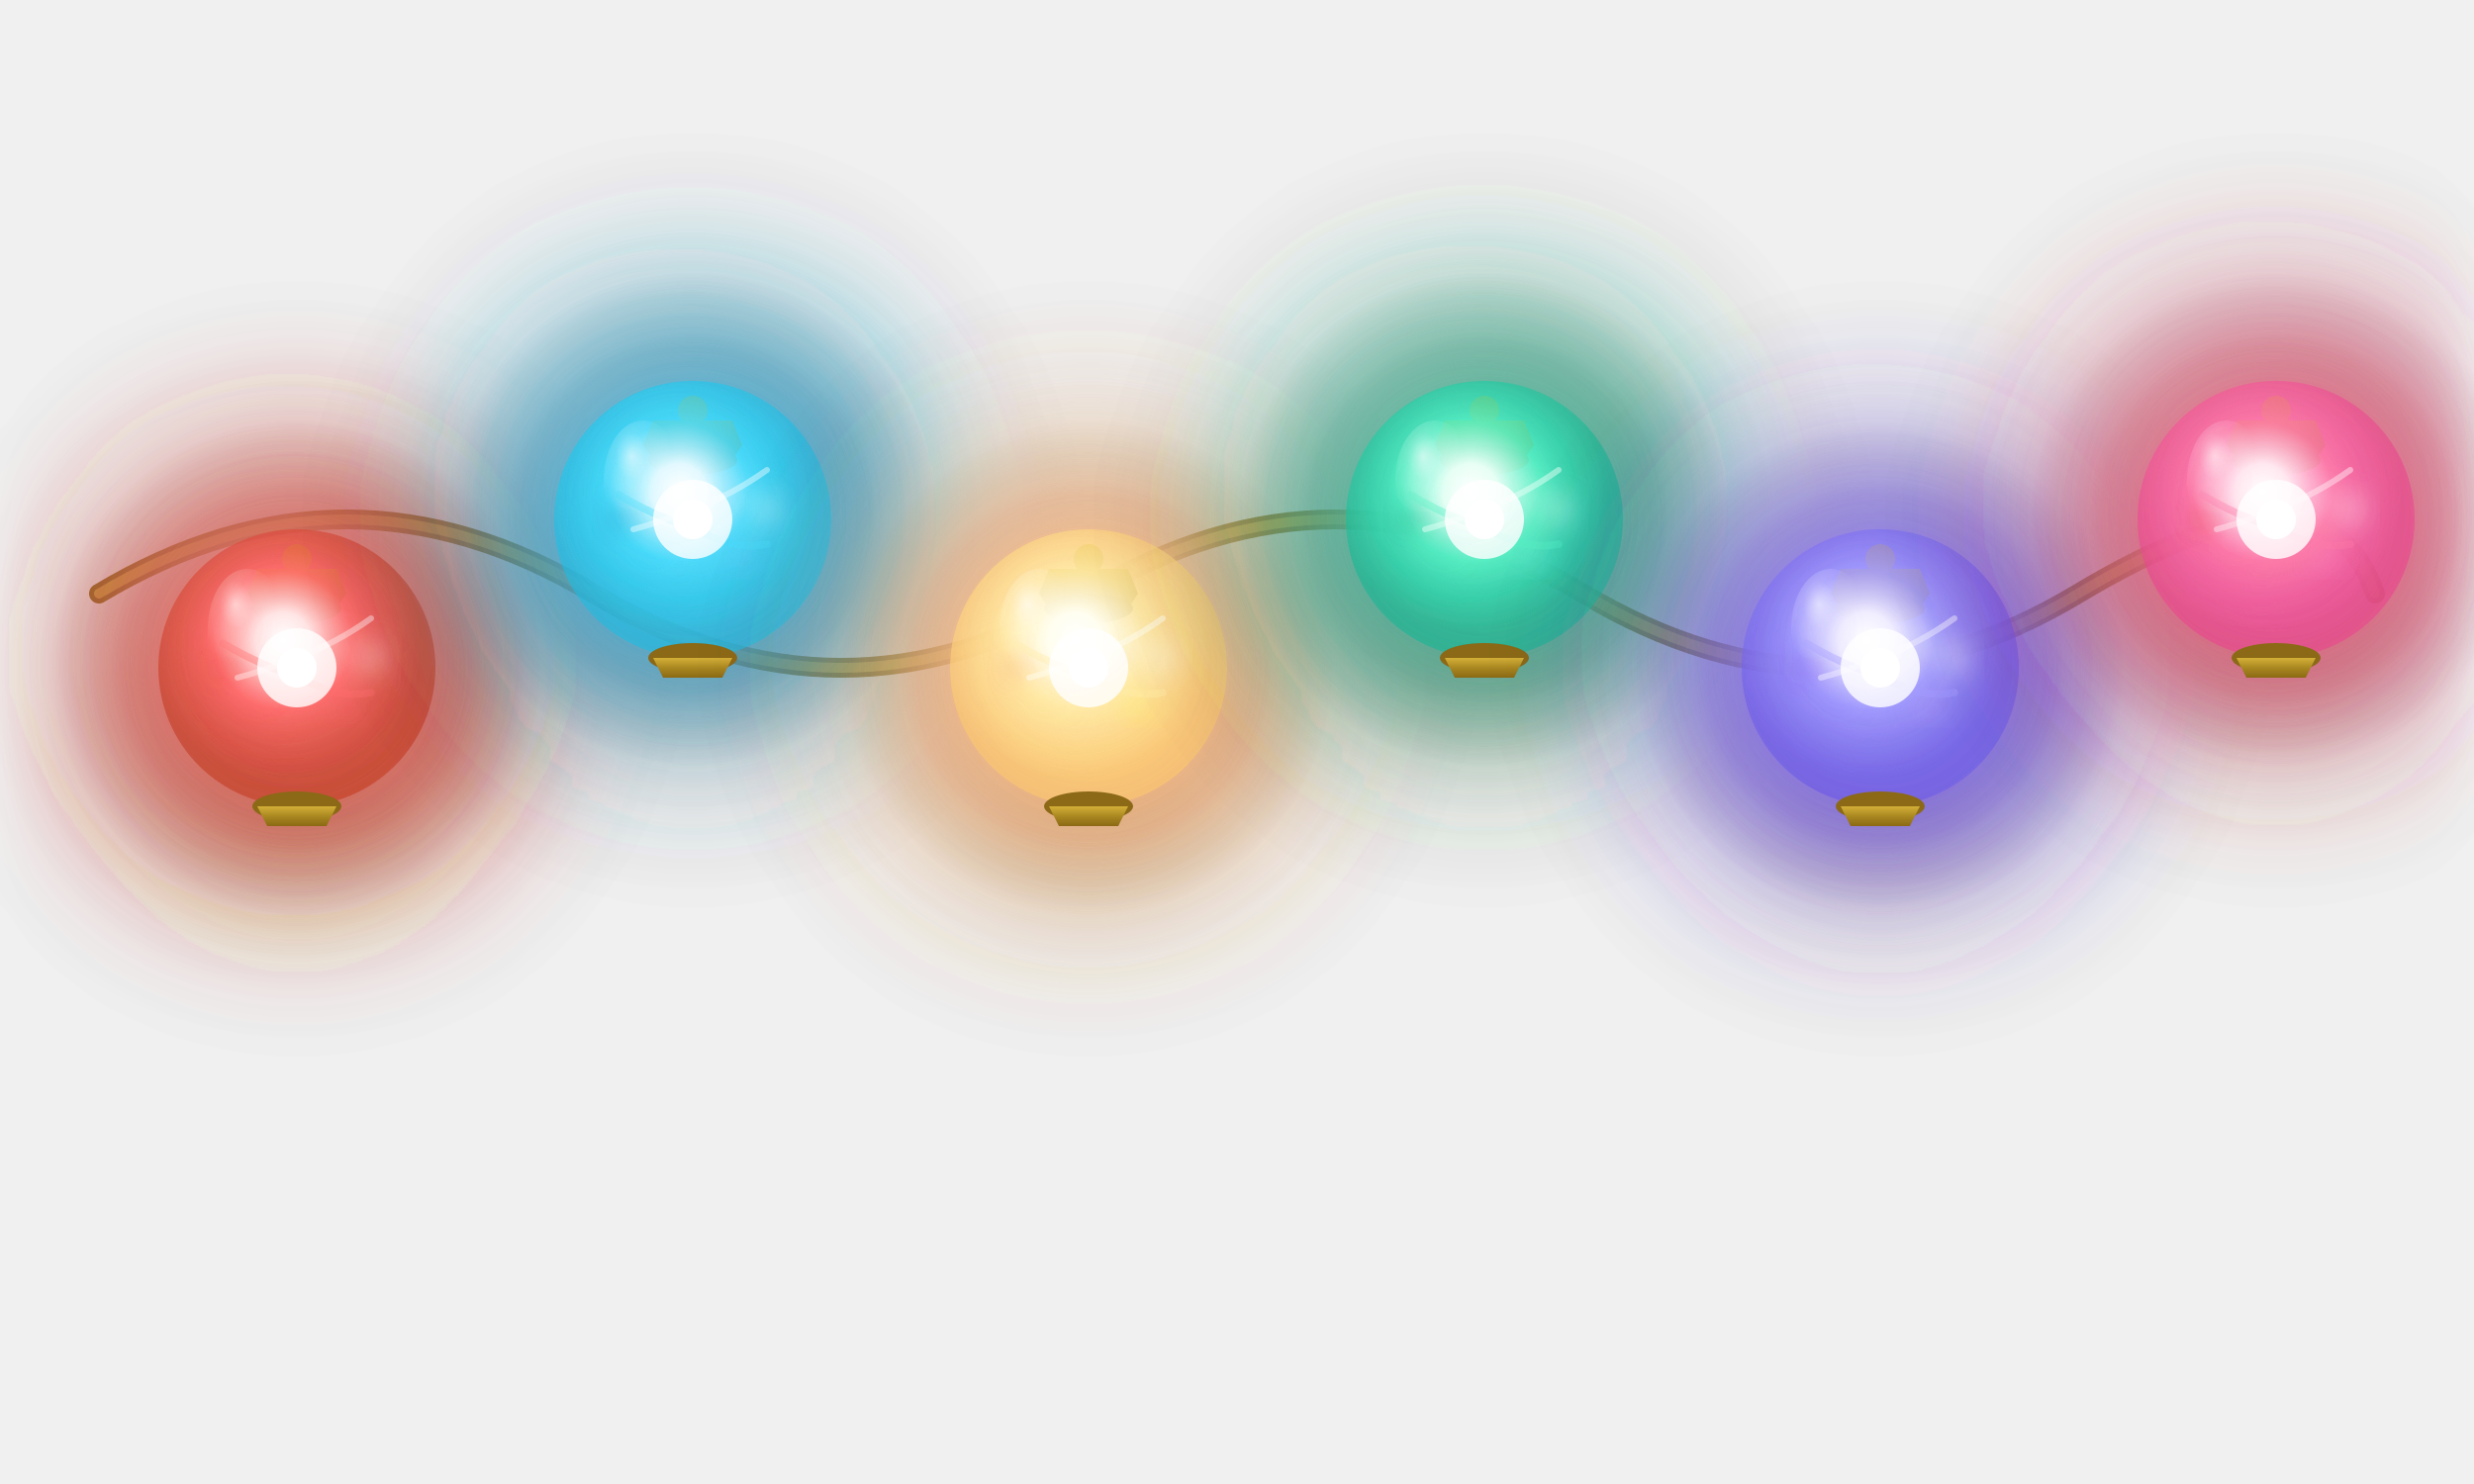
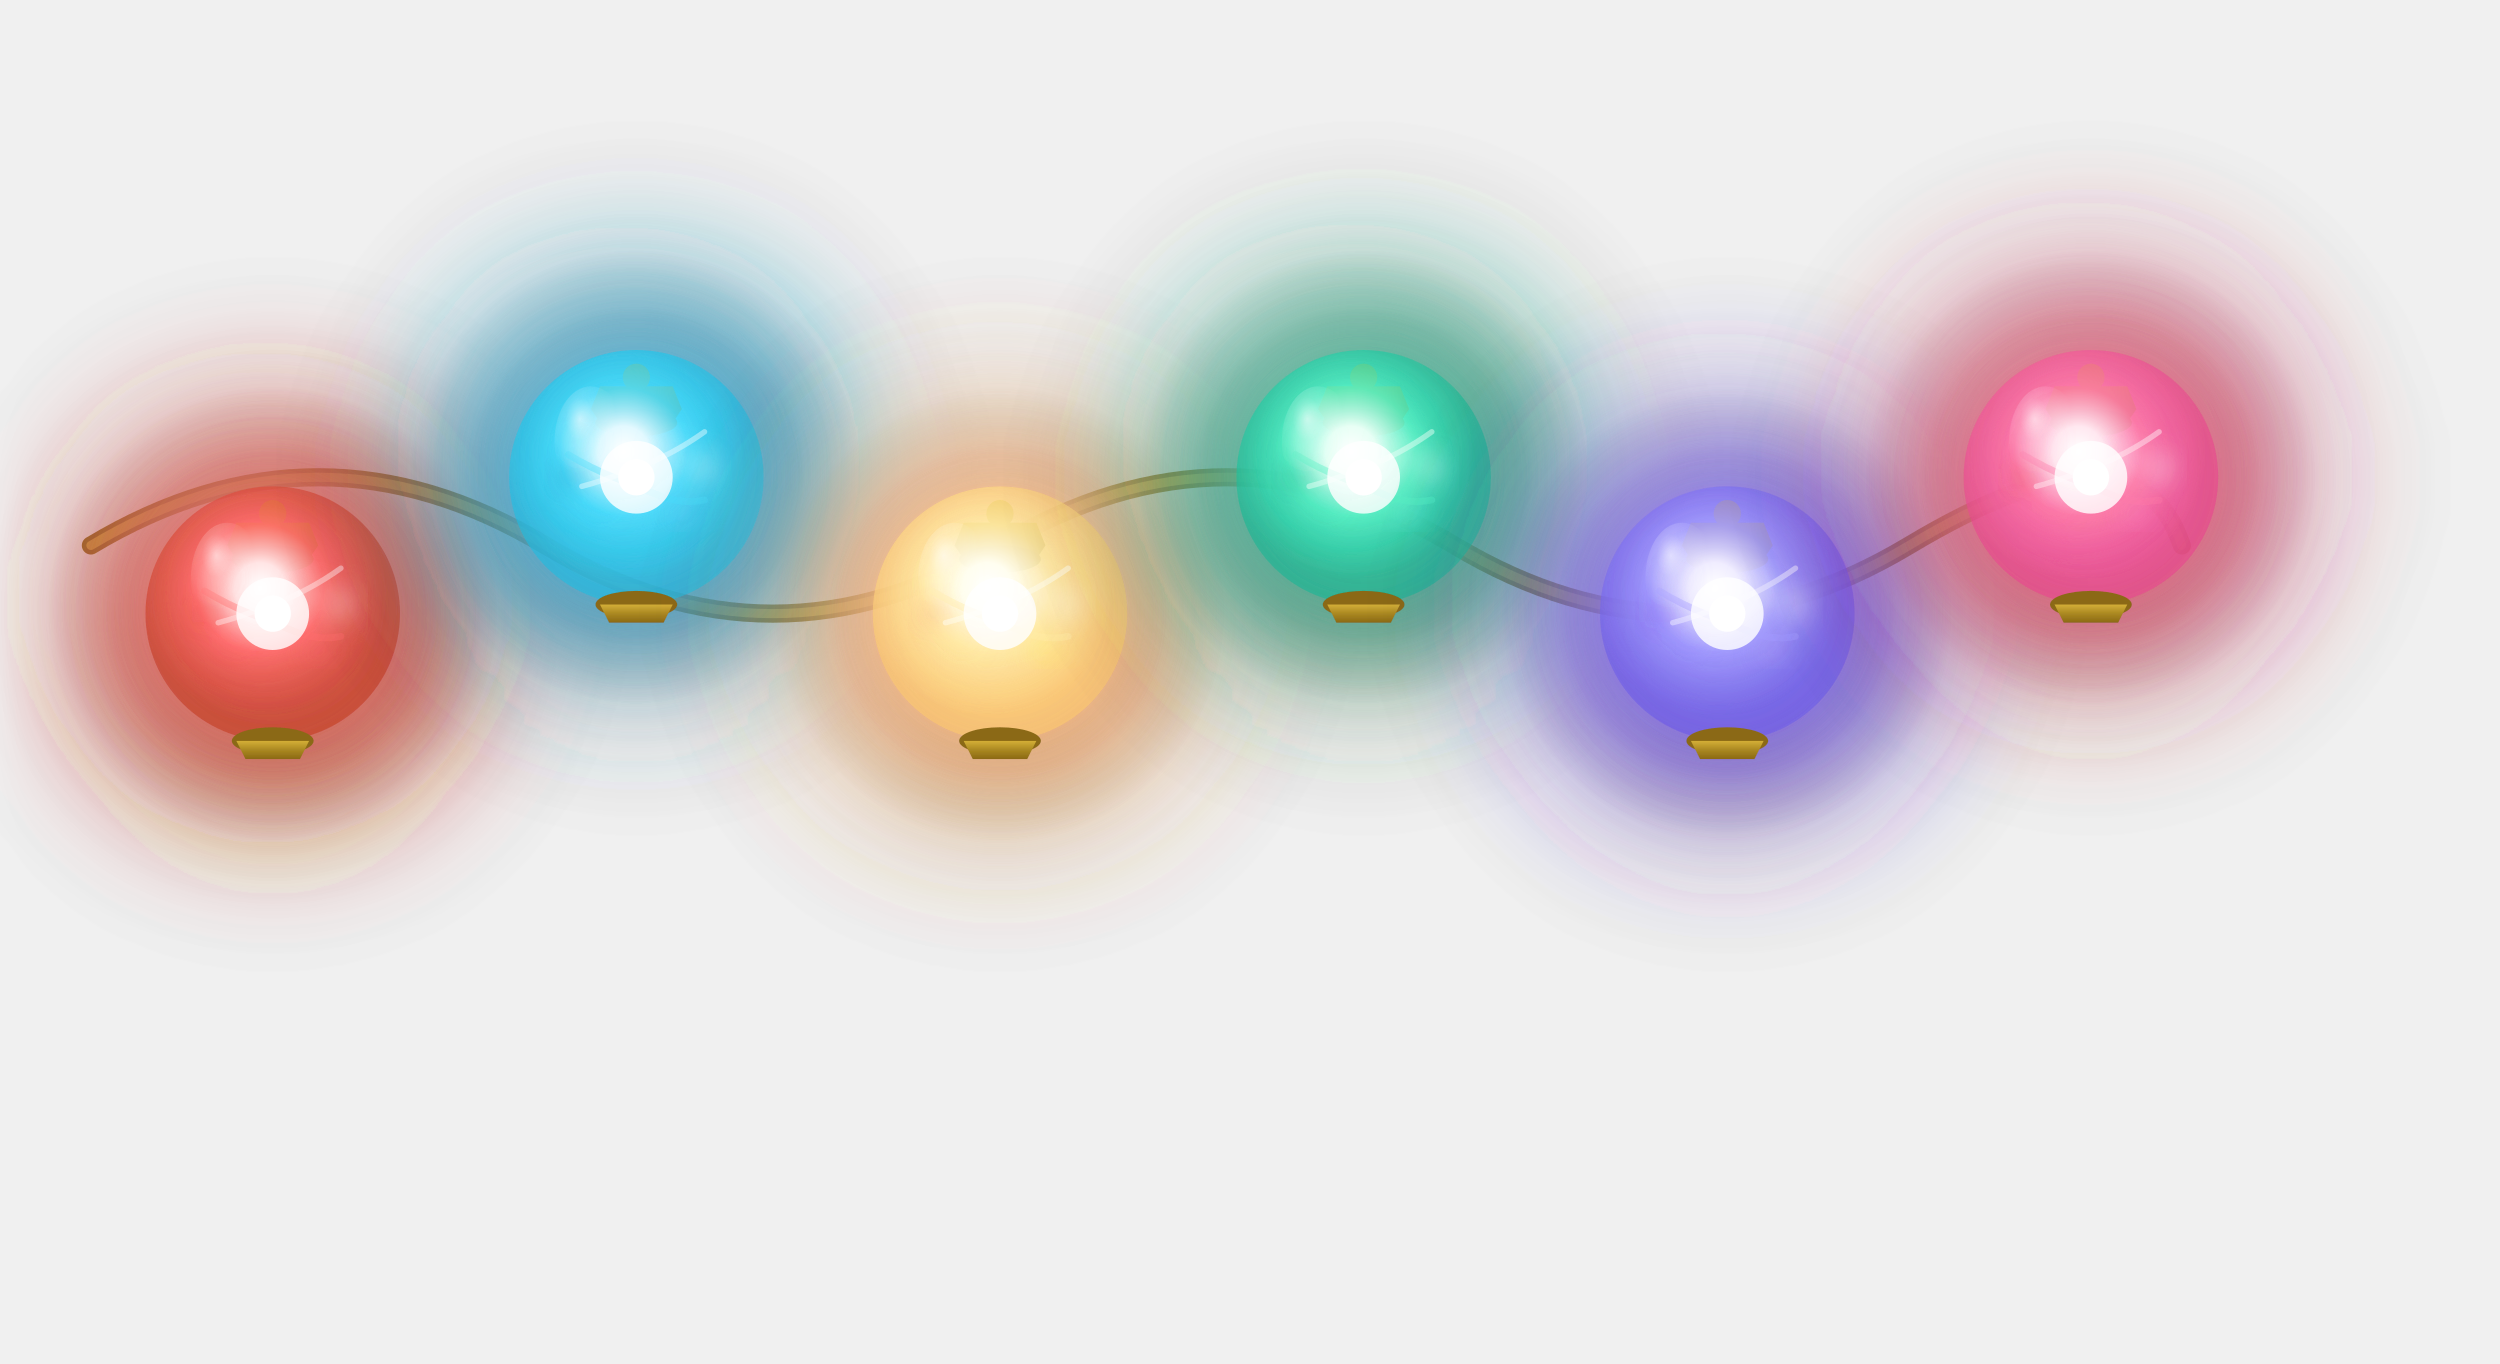
- <svg xmlns="http://www.w3.org/2000/svg" viewBox="0 0 500 300" width="500" height="300">
+ <svg xmlns="http://www.w3.org/2000/svg" viewBox="0 0 550 300" width="550" height="300">
  <defs>
    <filter id="etherealGlow" height="500%" width="500%" x="-200%" y="-200%">
      <feGaussianBlur stdDeviation="15" result="blur1" />
      <feGaussianBlur stdDeviation="8" result="blur2" />
      <feGaussianBlur stdDeviation="4" result="blur3" />
      <feColorMatrix in="blur1" type="matrix" values="1 0 0 0 0  0 1 0 0 0  0 0 1 0 0  0 0 0 0.6 0" />
      <feMerge>
        <feMergeNode />
        <feMergeNode in="blur2" />
        <feMergeNode in="blur3" />
        <feMergeNode in="SourceGraphic" />
      </feMerge>
    </filter>
    <filter id="particleGlow">
      <feGaussianBlur stdDeviation="3" />
      <feColorMatrix type="matrix" values="1.2 0 0 0 0  0 1.2 0 0 0  0 0 1.2 0 0  0 0 0 1 0" />
    </filter>
    <radialGradient id="energySwirl1">
      <stop offset="0%" style="stop-color:#ff6b6b;stop-opacity:0" />
      <stop offset="40%" style="stop-color:#ee5a6f;stop-opacity:0.8" />
      <stop offset="70%" style="stop-color:#c23616;stop-opacity:0.6" />
      <stop offset="100%" style="stop-color:#4a1a1a;stop-opacity:0" />
    </radialGradient>
    <radialGradient id="energySwirl2">
      <stop offset="0%" style="stop-color:#48dbfb;stop-opacity:0" />
      <stop offset="40%" style="stop-color:#0abde3;stop-opacity:0.8" />
      <stop offset="70%" style="stop-color:#006494;stop-opacity:0.6" />
      <stop offset="100%" style="stop-color:#001a2e;stop-opacity:0" />
    </radialGradient>
    <radialGradient id="energySwirl3">
      <stop offset="0%" style="stop-color:#ffeaa7;stop-opacity:0" />
      <stop offset="40%" style="stop-color:#fdcb6e;stop-opacity:0.8" />
      <stop offset="70%" style="stop-color:#e17055;stop-opacity:0.6" />
      <stop offset="100%" style="stop-color:#4a2a1a;stop-opacity:0" />
    </radialGradient>
    <radialGradient id="energySwirl4">
      <stop offset="0%" style="stop-color:#55efc4;stop-opacity:0" />
      <stop offset="40%" style="stop-color:#00b894;stop-opacity:0.8" />
      <stop offset="70%" style="stop-color:#00695c;stop-opacity:0.6" />
      <stop offset="100%" style="stop-color:#001a16;stop-opacity:0" />
    </radialGradient>
    <radialGradient id="energySwirl5">
      <stop offset="0%" style="stop-color:#a29bfe;stop-opacity:0" />
      <stop offset="40%" style="stop-color:#6c5ce7;stop-opacity:0.8" />
      <stop offset="70%" style="stop-color:#5f27cd;stop-opacity:0.6" />
      <stop offset="100%" style="stop-color:#1a0a2e;stop-opacity:0" />
    </radialGradient>
    <radialGradient id="energySwirl6">
      <stop offset="0%" style="stop-color:#fd79a8;stop-opacity:0" />
      <stop offset="40%" style="stop-color:#e84393;stop-opacity:0.8" />
      <stop offset="70%" style="stop-color:#c0392b;stop-opacity:0.6" />
      <stop offset="100%" style="stop-color:#2e1a1a;stop-opacity:0" />
    </radialGradient>
    <radialGradient id="orbCore1" cx="45%" cy="40%">
      <stop offset="0%" style="stop-color:#ffffff;stop-opacity:1" />
      <stop offset="20%" style="stop-color:#ffe5e5;stop-opacity:1" />
      <stop offset="50%" style="stop-color:#ff6b6b;stop-opacity:0.9" />
      <stop offset="100%" style="stop-color:#c23616;stop-opacity:0.6" />
    </radialGradient>
    <radialGradient id="orbCore2" cx="45%" cy="40%">
      <stop offset="0%" style="stop-color:#ffffff;stop-opacity:1" />
      <stop offset="20%" style="stop-color:#e3f9ff;stop-opacity:1" />
      <stop offset="50%" style="stop-color:#48dbfb;stop-opacity:0.9" />
      <stop offset="100%" style="stop-color:#0abde3;stop-opacity:0.6" />
    </radialGradient>
    <radialGradient id="orbCore3" cx="45%" cy="40%">
      <stop offset="0%" style="stop-color:#ffffff;stop-opacity:1" />
      <stop offset="20%" style="stop-color:#fffef0;stop-opacity:1" />
      <stop offset="50%" style="stop-color:#ffeaa7;stop-opacity:0.9" />
      <stop offset="100%" style="stop-color:#fdcb6e;stop-opacity:0.6" />
    </radialGradient>
    <radialGradient id="orbCore4" cx="45%" cy="40%">
      <stop offset="0%" style="stop-color:#ffffff;stop-opacity:1" />
      <stop offset="20%" style="stop-color:#e8fff5;stop-opacity:1" />
      <stop offset="50%" style="stop-color:#55efc4;stop-opacity:0.9" />
      <stop offset="100%" style="stop-color:#00b894;stop-opacity:0.6" />
    </radialGradient>
    <radialGradient id="orbCore5" cx="45%" cy="40%">
      <stop offset="0%" style="stop-color:#ffffff;stop-opacity:1" />
      <stop offset="20%" style="stop-color:#f0edff;stop-opacity:1" />
      <stop offset="50%" style="stop-color:#a29bfe;stop-opacity:0.9" />
      <stop offset="100%" style="stop-color:#6c5ce7;stop-opacity:0.6" />
    </radialGradient>
    <radialGradient id="orbCore6" cx="45%" cy="40%">
      <stop offset="0%" style="stop-color:#ffffff;stop-opacity:1" />
      <stop offset="20%" style="stop-color:#ffe8f0;stop-opacity:1" />
      <stop offset="50%" style="stop-color:#fd79a8;stop-opacity:0.9" />
      <stop offset="100%" style="stop-color:#e84393;stop-opacity:0.6" />
    </radialGradient>
    <radialGradient id="glassOverlay" cx="35%" cy="30%">
      <stop offset="0%" style="stop-color:#ffffff;stop-opacity:0.6" />
      <stop offset="40%" style="stop-color:#ffffff;stop-opacity:0.2" />
      <stop offset="100%" style="stop-color:#ffffff;stop-opacity:0" />
    </radialGradient>
    <linearGradient id="brass" x1="0%" y1="0%" x2="0%" y2="100%">
      <stop offset="0%" style="stop-color:#d4af37;stop-opacity:1" />
      <stop offset="50%" style="stop-color:#aa8821;stop-opacity:1" />
      <stop offset="100%" style="stop-color:#8b6914;stop-opacity:1" />
    </linearGradient>
  </defs>
  <path d="M 20,120 Q 70,90 120,120 T 220,120 T 320,120 T 420,120 T 480,120" stroke="#8b6914" stroke-width="4" fill="none" stroke-linecap="round" />
  <path d="M 20,120 Q 70,90 120,120 T 220,120 T 320,120 T 420,120 T 480,120" stroke="#d4af37" stroke-width="2" fill="none" stroke-linecap="round" opacity="0.8" />
  <g transform="translate(60, 115)" filter="url(#etherealGlow)">
    <circle cx="0" cy="20" r="50" fill="url(#energySwirl1)" opacity="0.4" />
    <circle cx="0" cy="20" r="38" fill="url(#energySwirl1)" opacity="0.3" />
    <path d="M -8,0 L -10,5 L -8,8 L 8,8 L 10,5 L 8,0 Z" fill="url(#brass)" />
    <circle cx="0" cy="-2" r="3" fill="#d4af37" />
    <ellipse cx="0" cy="8" rx="9" ry="3" fill="#8b6914" />
    <circle cx="0" cy="20" r="28" fill="url(#orbCore1)" />
    <g opacity="0.7" filter="url(#particleGlow)">
      <circle cx="-12" cy="12" r="2" fill="#ff6b6b" />
      <circle cx="15" cy="18" r="2.5" fill="#ffe5e5" />
      <circle cx="-8" cy="25" r="1.5" fill="#ff4757" />
      <circle cx="10" cy="28" r="2" fill="#ee5a6f" />
      <circle cx="-15" cy="20" r="1.8" fill="#c23616" />
      <circle cx="8" cy="15" r="2.2" fill="#ff8787" />
    </g>
    <path d="M -15,15 Q -10,18 -5,20 T 5,24 T 15,25" stroke="#ff6b6b" stroke-width="1.5" fill="none" opacity="0.4" stroke-linecap="round" />
    <path d="M 15,10 Q 8,15 0,18 T -12,22" stroke="#ffe5e5" stroke-width="1.2" fill="none" opacity="0.5" stroke-linecap="round" />
    <ellipse cx="-10" cy="12" rx="8" ry="12" fill="url(#glassOverlay)" />
    <circle cx="0" cy="20" r="8" fill="#ffffff" opacity="0.8" />
    <circle cx="0" cy="20" r="4" fill="#ffffff" />
    <ellipse cx="0" cy="48" rx="9" ry="3" fill="#8b6914" />
    <path d="M -8,48 L -6,52 L 6,52 L 8,48 Z" fill="url(#brass)" />
  </g>
  <g transform="translate(140, 85)" filter="url(#etherealGlow)">
    <circle cx="0" cy="20" r="50" fill="url(#energySwirl2)" opacity="0.4" />
    <circle cx="0" cy="20" r="38" fill="url(#energySwirl2)" opacity="0.3" />
    <path d="M -8,0 L -10,5 L -8,8 L 8,8 L 10,5 L 8,0 Z" fill="url(#brass)" />
    <circle cx="0" cy="-2" r="3" fill="#d4af37" />
    <ellipse cx="0" cy="8" rx="9" ry="3" fill="#8b6914" />
    <circle cx="0" cy="20" r="28" fill="url(#orbCore2)" />
    <g opacity="0.7" filter="url(#particleGlow)">
      <circle cx="-12" cy="12" r="2" fill="#48dbfb" />
      <circle cx="15" cy="18" r="2.5" fill="#e3f9ff" />
      <circle cx="-8" cy="25" r="1.5" fill="#0abde3" />
      <circle cx="10" cy="28" r="2" fill="#74b9ff" />
      <circle cx="-15" cy="20" r="1.8" fill="#006494" />
      <circle cx="8" cy="15" r="2.2" fill="#a5d8ff" />
    </g>
    <path d="M -15,15 Q -10,18 -5,20 T 5,24 T 15,25" stroke="#48dbfb" stroke-width="1.5" fill="none" opacity="0.4" stroke-linecap="round" />
    <path d="M 15,10 Q 8,15 0,18 T -12,22" stroke="#e3f9ff" stroke-width="1.2" fill="none" opacity="0.5" stroke-linecap="round" />
    <ellipse cx="-10" cy="12" rx="8" ry="12" fill="url(#glassOverlay)" />
    <circle cx="0" cy="20" r="8" fill="#ffffff" opacity="0.8" />
    <circle cx="0" cy="20" r="4" fill="#ffffff" />
    <ellipse cx="0" cy="48" rx="9" ry="3" fill="#8b6914" />
    <path d="M -8,48 L -6,52 L 6,52 L 8,48 Z" fill="url(#brass)" />
  </g>
  <g transform="translate(220, 115)" filter="url(#etherealGlow)">
    <circle cx="0" cy="20" r="50" fill="url(#energySwirl3)" opacity="0.4" />
    <circle cx="0" cy="20" r="38" fill="url(#energySwirl3)" opacity="0.3" />
    <path d="M -8,0 L -10,5 L -8,8 L 8,8 L 10,5 L 8,0 Z" fill="url(#brass)" />
    <circle cx="0" cy="-2" r="3" fill="#d4af37" />
    <ellipse cx="0" cy="8" rx="9" ry="3" fill="#8b6914" />
    <circle cx="0" cy="20" r="28" fill="url(#orbCore3)" />
    <g opacity="0.7" filter="url(#particleGlow)">
      <circle cx="-12" cy="12" r="2" fill="#ffeaa7" />
      <circle cx="15" cy="18" r="2.5" fill="#fffef0" />
      <circle cx="-8" cy="25" r="1.5" fill="#fdcb6e" />
      <circle cx="10" cy="28" r="2" fill="#ffed4e" />
      <circle cx="-15" cy="20" r="1.8" fill="#e17055" />
      <circle cx="8" cy="15" r="2.2" fill="#fff9db" />
    </g>
    <path d="M -15,15 Q -10,18 -5,20 T 5,24 T 15,25" stroke="#ffeaa7" stroke-width="1.5" fill="none" opacity="0.4" stroke-linecap="round" />
    <path d="M 15,10 Q 8,15 0,18 T -12,22" stroke="#fffef0" stroke-width="1.2" fill="none" opacity="0.5" stroke-linecap="round" />
    <ellipse cx="-10" cy="12" rx="8" ry="12" fill="url(#glassOverlay)" />
    <circle cx="0" cy="20" r="8" fill="#ffffff" opacity="0.8" />
    <circle cx="0" cy="20" r="4" fill="#ffffff" />
    <ellipse cx="0" cy="48" rx="9" ry="3" fill="#8b6914" />
    <path d="M -8,48 L -6,52 L 6,52 L 8,48 Z" fill="url(#brass)" />
  </g>
  <g transform="translate(300, 85)" filter="url(#etherealGlow)">
    <circle cx="0" cy="20" r="50" fill="url(#energySwirl4)" opacity="0.4" />
    <circle cx="0" cy="20" r="38" fill="url(#energySwirl4)" opacity="0.3" />
    <path d="M -8,0 L -10,5 L -8,8 L 8,8 L 10,5 L 8,0 Z" fill="url(#brass)" />
    <circle cx="0" cy="-2" r="3" fill="#d4af37" />
    <ellipse cx="0" cy="8" rx="9" ry="3" fill="#8b6914" />
    <circle cx="0" cy="20" r="28" fill="url(#orbCore4)" />
    <g opacity="0.7" filter="url(#particleGlow)">
      <circle cx="-12" cy="12" r="2" fill="#55efc4" />
      <circle cx="15" cy="18" r="2.5" fill="#e8fff5" />
      <circle cx="-8" cy="25" r="1.5" fill="#00b894" />
      <circle cx="10" cy="28" r="2" fill="#81ecec" />
      <circle cx="-15" cy="20" r="1.8" fill="#00695c" />
      <circle cx="8" cy="15" r="2.2" fill="#b2f2d7" />
    </g>
    <path d="M -15,15 Q -10,18 -5,20 T 5,24 T 15,25" stroke="#55efc4" stroke-width="1.5" fill="none" opacity="0.4" stroke-linecap="round" />
    <path d="M 15,10 Q 8,15 0,18 T -12,22" stroke="#e8fff5" stroke-width="1.2" fill="none" opacity="0.5" stroke-linecap="round" />
    <ellipse cx="-10" cy="12" rx="8" ry="12" fill="url(#glassOverlay)" />
    <circle cx="0" cy="20" r="8" fill="#ffffff" opacity="0.8" />
    <circle cx="0" cy="20" r="4" fill="#ffffff" />
    <ellipse cx="0" cy="48" rx="9" ry="3" fill="#8b6914" />
    <path d="M -8,48 L -6,52 L 6,52 L 8,48 Z" fill="url(#brass)" />
  </g>
  <g transform="translate(380, 115)" filter="url(#etherealGlow)">
    <circle cx="0" cy="20" r="50" fill="url(#energySwirl5)" opacity="0.4" />
    <circle cx="0" cy="20" r="38" fill="url(#energySwirl5)" opacity="0.3" />
    <path d="M -8,0 L -10,5 L -8,8 L 8,8 L 10,5 L 8,0 Z" fill="url(#brass)" />
    <circle cx="0" cy="-2" r="3" fill="#d4af37" />
    <ellipse cx="0" cy="8" rx="9" ry="3" fill="#8b6914" />
    <circle cx="0" cy="20" r="28" fill="url(#orbCore5)" />
    <g opacity="0.7" filter="url(#particleGlow)">
      <circle cx="-12" cy="12" r="2" fill="#a29bfe" />
      <circle cx="15" cy="18" r="2.5" fill="#f0edff" />
      <circle cx="-8" cy="25" r="1.5" fill="#6c5ce7" />
      <circle cx="10" cy="28" r="2" fill="#b19cd9" />
      <circle cx="-15" cy="20" r="1.8" fill="#5f27cd" />
      <circle cx="8" cy="15" r="2.2" fill="#dfe4ff" />
    </g>
    <path d="M -15,15 Q -10,18 -5,20 T 5,24 T 15,25" stroke="#a29bfe" stroke-width="1.5" fill="none" opacity="0.4" stroke-linecap="round" />
    <path d="M 15,10 Q 8,15 0,18 T -12,22" stroke="#f0edff" stroke-width="1.2" fill="none" opacity="0.5" stroke-linecap="round" />
    <ellipse cx="-10" cy="12" rx="8" ry="12" fill="url(#glassOverlay)" />
    <circle cx="0" cy="20" r="8" fill="#ffffff" opacity="0.8" />
    <circle cx="0" cy="20" r="4" fill="#ffffff" />
    <ellipse cx="0" cy="48" rx="9" ry="3" fill="#8b6914" />
    <path d="M -8,48 L -6,52 L 6,52 L 8,48 Z" fill="url(#brass)" />
  </g>
  <g transform="translate(460, 85)" filter="url(#etherealGlow)">
    <circle cx="0" cy="20" r="50" fill="url(#energySwirl6)" opacity="0.4" />
    <circle cx="0" cy="20" r="38" fill="url(#energySwirl6)" opacity="0.3" />
    <path d="M -8,0 L -10,5 L -8,8 L 8,8 L 10,5 L 8,0 Z" fill="url(#brass)" />
    <circle cx="0" cy="-2" r="3" fill="#d4af37" />
    <ellipse cx="0" cy="8" rx="9" ry="3" fill="#8b6914" />
    <circle cx="0" cy="20" r="28" fill="url(#orbCore6)" />
    <g opacity="0.7" filter="url(#particleGlow)">
      <circle cx="-12" cy="12" r="2" fill="#fd79a8" />
      <circle cx="15" cy="18" r="2.5" fill="#ffe8f0" />
      <circle cx="-8" cy="25" r="1.5" fill="#e84393" />
      <circle cx="10" cy="28" r="2" fill="#ff8ac4" />
      <circle cx="-15" cy="20" r="1.8" fill="#c0392b" />
      <circle cx="8" cy="15" r="2.2" fill="#ffb3d9" />
    </g>
    <path d="M -15,15 Q -10,18 -5,20 T 5,24 T 15,25" stroke="#fd79a8" stroke-width="1.5" fill="none" opacity="0.4" stroke-linecap="round" />
    <path d="M 15,10 Q 8,15 0,18 T -12,22" stroke="#ffe8f0" stroke-width="1.2" fill="none" opacity="0.5" stroke-linecap="round" />
    <ellipse cx="-10" cy="12" rx="8" ry="12" fill="url(#glassOverlay)" />
    <circle cx="0" cy="20" r="8" fill="#ffffff" opacity="0.8" />
    <circle cx="0" cy="20" r="4" fill="#ffffff" />
    <ellipse cx="0" cy="48" rx="9" ry="3" fill="#8b6914" />
    <path d="M -8,48 L -6,52 L 6,52 L 8,48 Z" fill="url(#brass)" />
  </g>
</svg>
